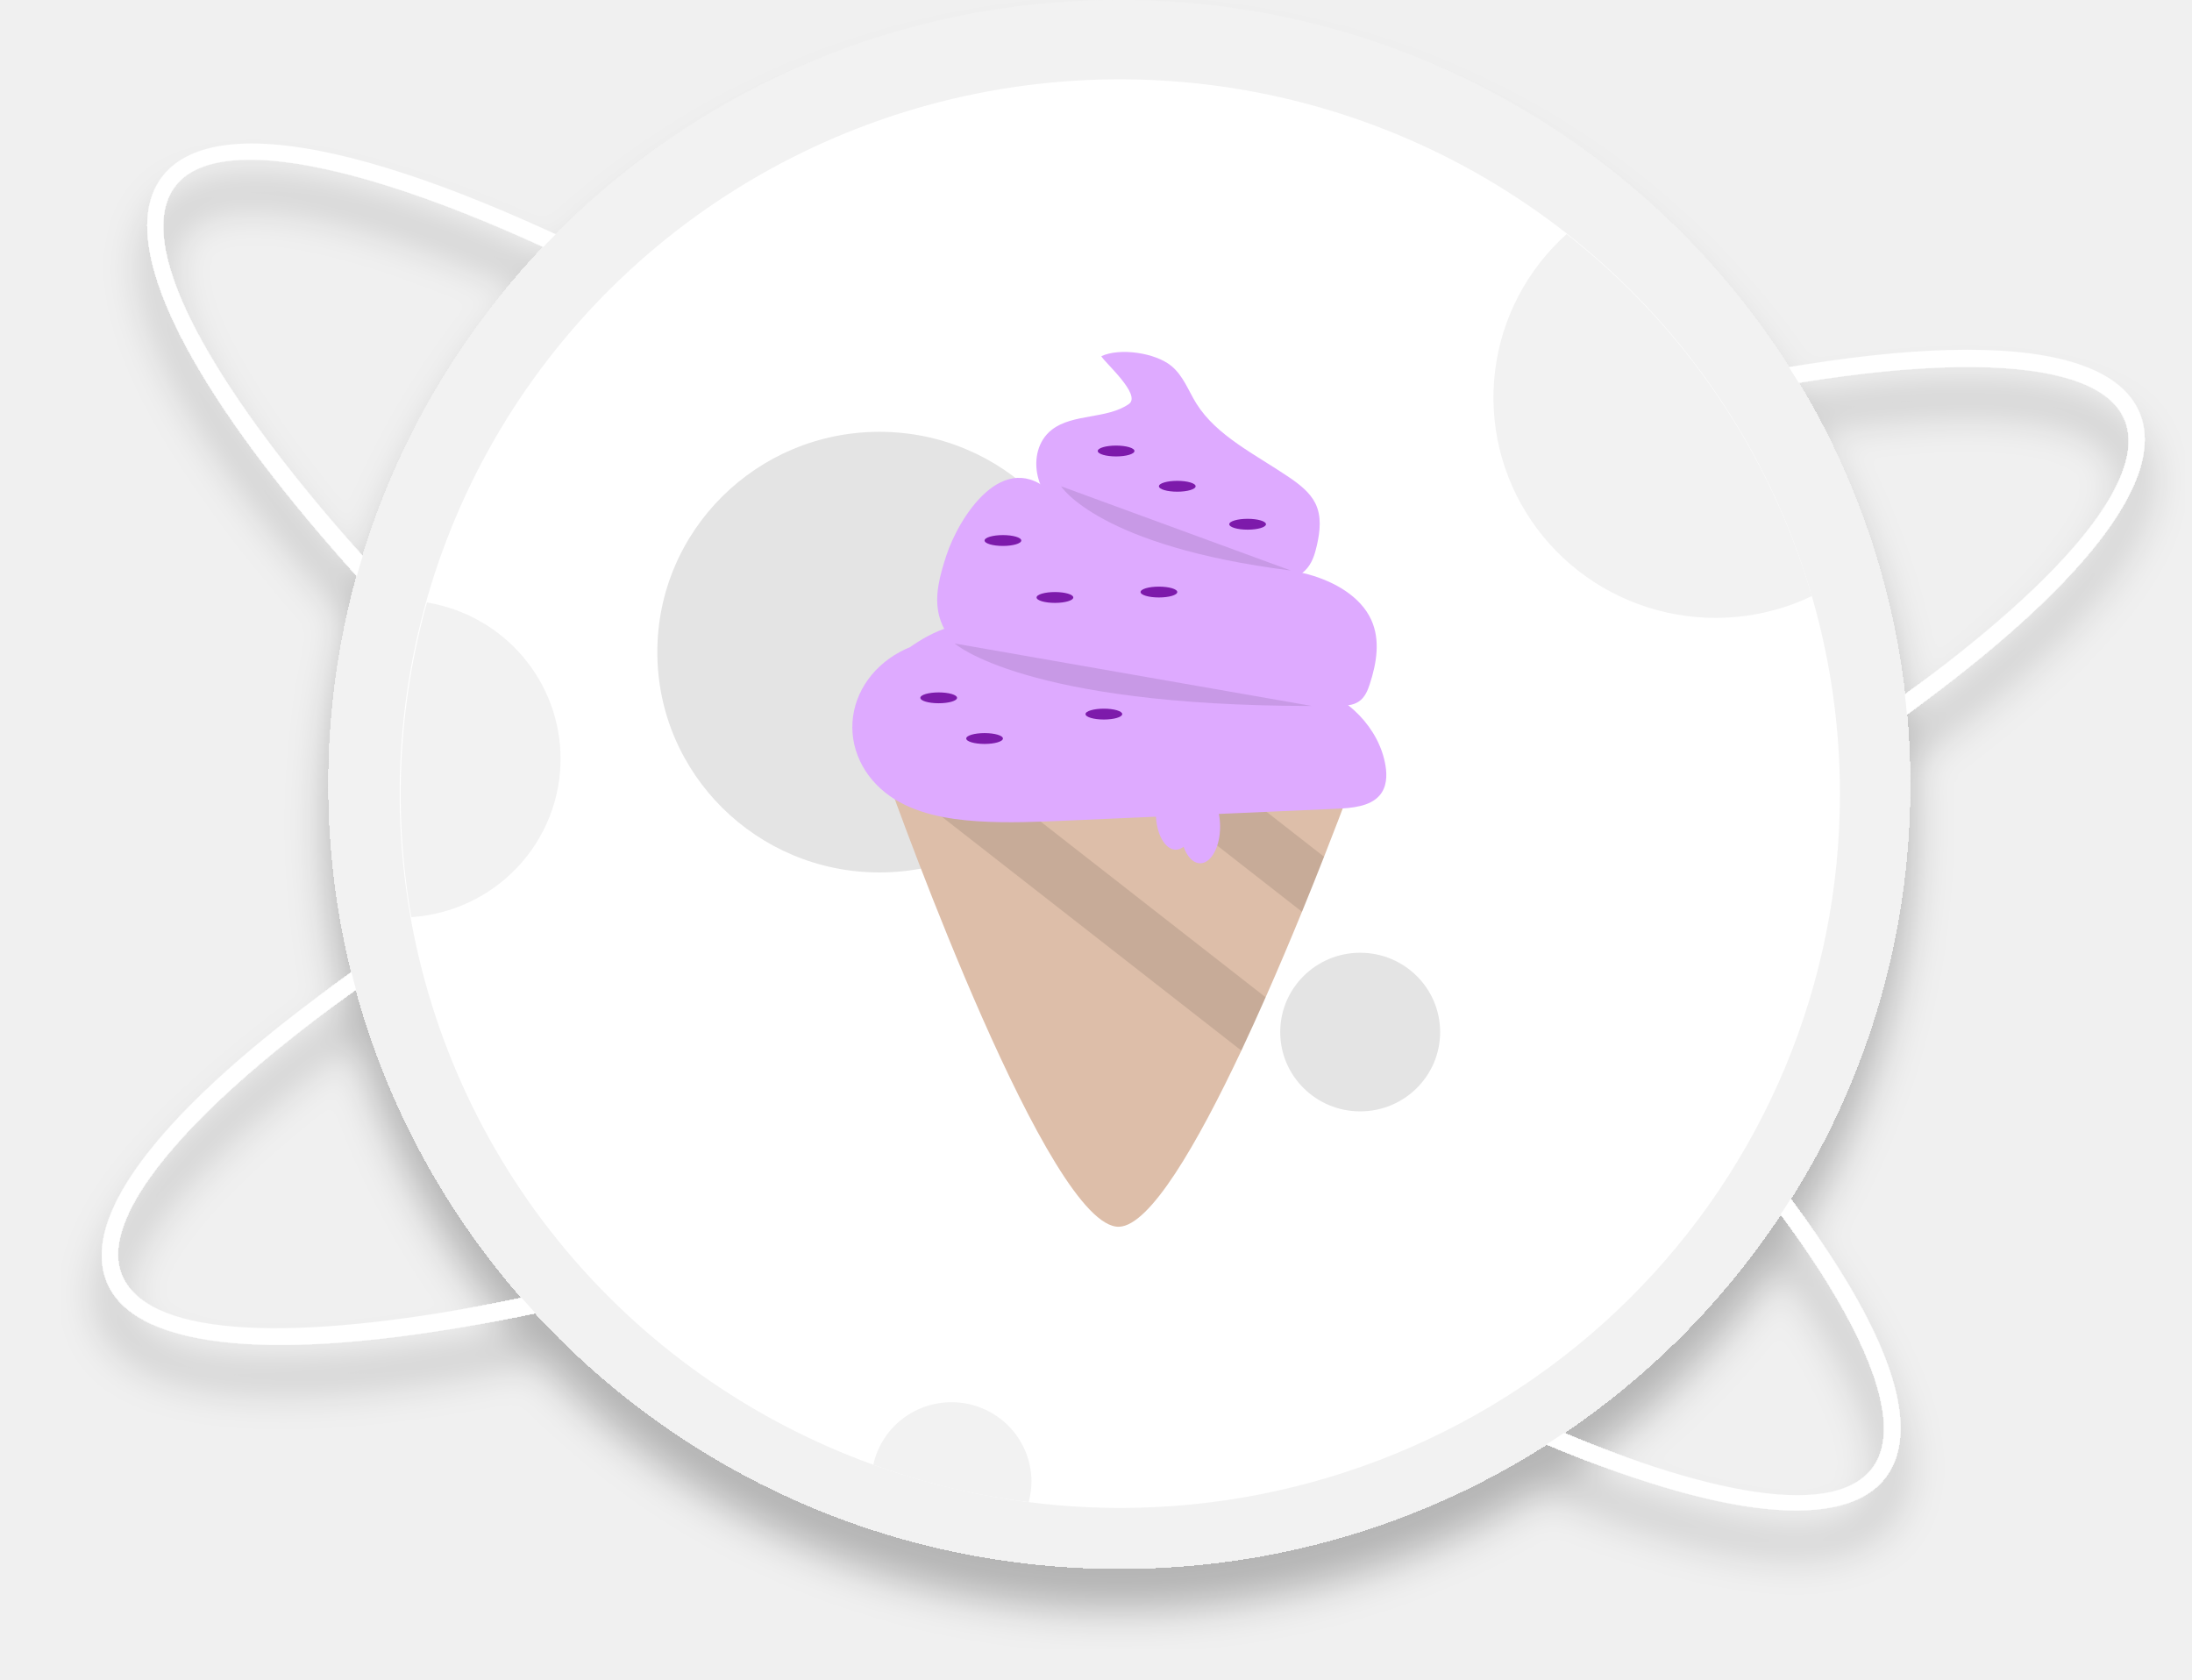
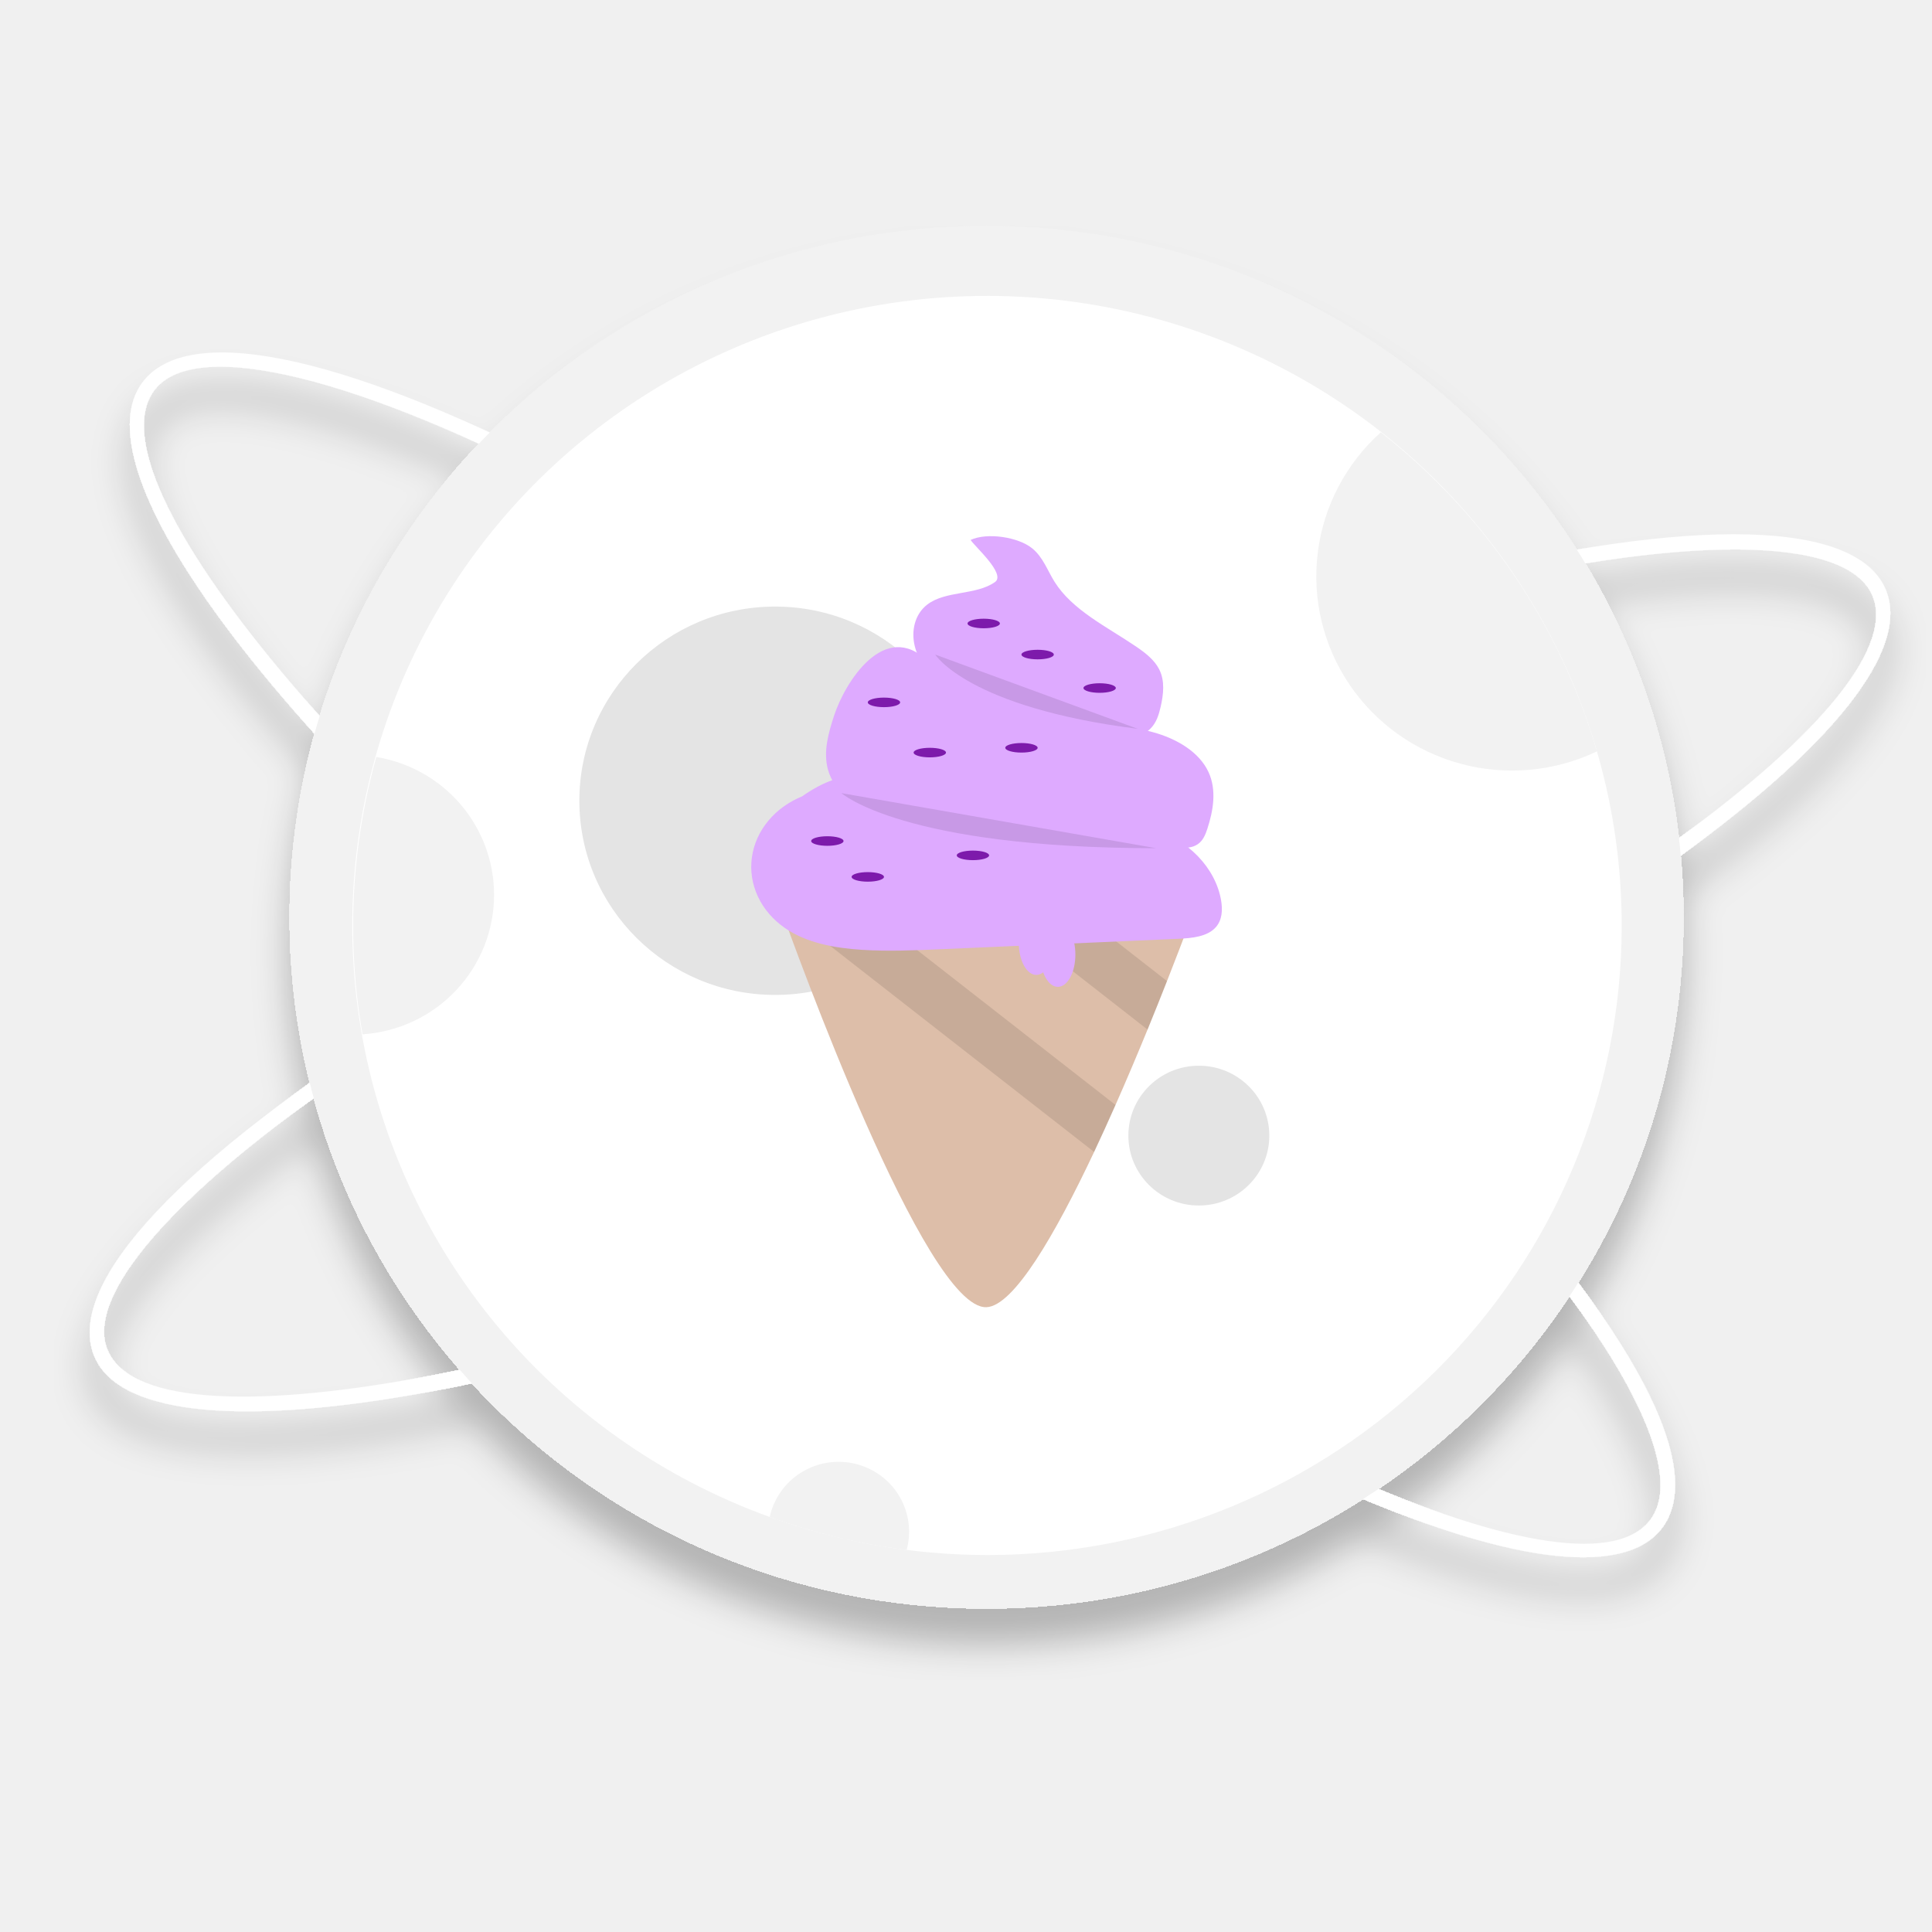
- <svg xmlns="http://www.w3.org/2000/svg" width="218" height="167" viewBox="0 0 218 167" fill="none">
+ <svg xmlns="http://www.w3.org/2000/svg" width="190" height="190" viewBox="0 0 218 167" fill="none">
  <g filter="url(#filter0_d_66_3)">
    <path d="M120.734 108.348C64.01 132.473 15.614 140.797 10.555 127.3C7.522 119.207 20.561 105.291 46.327 89.12C46.418 89.061 46.519 89.022 46.625 89.004C46.73 88.986 46.837 88.989 46.94 89.014C47.043 89.039 47.139 89.085 47.224 89.149C47.309 89.213 47.381 89.294 47.435 89.388C47.489 89.481 47.525 89.585 47.54 89.694C47.555 89.803 47.549 89.914 47.522 90.022C47.496 90.129 47.45 90.231 47.386 90.321C47.322 90.41 47.242 90.487 47.151 90.545L47.148 90.547L47.139 90.552C22.867 105.786 9.428 119.621 12.065 126.657C16.64 138.863 66.137 129.768 120.152 106.795C174.166 83.823 215.934 54.104 211.36 41.898C208.711 34.832 189.914 34.688 162.302 41.523C162.199 41.549 162.091 41.554 161.987 41.537C161.882 41.521 161.782 41.483 161.693 41.425C161.603 41.368 161.526 41.293 161.465 41.204C161.404 41.115 161.361 41.014 161.339 40.907C161.316 40.8 161.314 40.688 161.332 40.579C161.351 40.47 161.39 40.365 161.447 40.271C161.505 40.177 161.579 40.095 161.666 40.029C161.753 39.964 161.852 39.917 161.955 39.891L161.958 39.89L161.963 39.889C191.27 32.634 209.825 33.132 212.869 41.256C217.928 54.754 177.457 84.224 120.734 108.348Z" fill="white" />
    <path d="M85.566 102.158C37.588 65.794 7.144 28.568 16.259 17.41C21.723 10.72 39.916 14.844 66.171 28.726C66.265 28.774 66.347 28.841 66.414 28.922C66.48 29.003 66.529 29.096 66.557 29.197C66.585 29.297 66.593 29.404 66.579 29.509C66.565 29.614 66.53 29.716 66.476 29.81C66.422 29.903 66.35 29.987 66.264 30.054C66.178 30.122 66.08 30.174 65.975 30.205C65.87 30.237 65.761 30.249 65.653 30.239C65.546 30.23 65.442 30.201 65.348 30.152L65.345 30.15L65.336 30.146C40.603 17.07 22.287 12.561 17.536 18.378C9.293 28.468 40.928 66.247 86.615 100.874C132.302 135.501 177.862 156.23 186.105 146.139C190.876 140.298 181.942 124.131 162.788 103.948C162.716 103.872 162.659 103.783 162.623 103.685C162.587 103.586 162.571 103.482 162.577 103.376C162.583 103.27 162.61 103.166 162.657 103.069C162.704 102.971 162.769 102.883 162.85 102.809C162.931 102.736 163.025 102.678 163.128 102.638C163.23 102.599 163.339 102.58 163.447 102.581C163.556 102.582 163.662 102.605 163.76 102.647C163.858 102.688 163.946 102.749 164.018 102.825L164.02 102.827L164.024 102.831C184.354 124.253 192.867 140.392 187.382 147.107C178.267 158.266 133.544 138.521 85.566 102.158Z" fill="white" />
    <path d="M111.319 156C154.75 156 189.957 121.078 189.957 78C189.957 34.922 154.75 0 111.319 0C67.888 0 32.681 34.922 32.681 78C32.681 121.078 67.888 156 111.319 156Z" fill="#F2F2F2" />
    <path d="M182.986 78.976C182.987 88.298 181.136 97.53 177.539 106.143C173.943 114.756 168.671 122.582 162.025 129.174C155.379 135.766 147.489 140.995 138.805 144.562C130.122 148.13 120.815 149.965 111.416 149.965C103.039 149.96 94.727 148.507 86.853 145.67C74.541 141.221 63.696 133.508 55.498 123.369C47.3 113.23 42.063 101.055 40.358 88.168C38.653 75.282 40.545 62.179 45.828 50.285C51.111 38.391 59.582 28.163 70.319 20.714C81.056 13.265 93.648 8.88 106.724 8.037C119.799 7.194 132.857 9.926 144.476 15.934C156.095 21.943 165.83 30.997 172.62 42.113C179.41 53.229 182.995 65.979 182.986 78.976Z" fill="white" />
    <path d="M87.463 86.764C99.662 86.764 109.552 76.955 109.552 64.854C109.552 52.753 99.662 42.944 87.463 42.944C75.263 42.944 65.373 52.753 65.373 64.854C65.373 76.955 75.263 86.764 87.463 86.764Z" fill="#E4E4E4" />
    <path d="M180.194 59.283C175.406 61.567 169.949 62.064 164.823 60.682C159.696 59.3 155.243 56.131 152.28 51.757C149.318 47.383 148.043 42.097 148.691 36.867C149.339 31.636 151.865 26.813 155.807 23.28C167.521 32.466 176.048 45.054 180.194 59.283Z" fill="#F2F2F2" />
    <path d="M135.273 110.526C139.665 110.526 143.225 106.995 143.225 102.639C143.225 98.282 139.665 94.751 135.273 94.751C130.881 94.751 127.321 98.282 127.321 102.639C127.321 106.995 130.881 110.526 135.273 110.526Z" fill="#E4E4E4" />
    <path d="M102.58 147.335C102.58 148.028 102.488 148.717 102.307 149.386C97.03 148.731 91.846 147.485 86.853 145.67C87.267 143.767 88.377 142.083 89.968 140.943C91.559 139.802 93.519 139.286 95.471 139.492C97.423 139.699 99.229 140.614 100.541 142.062C101.854 143.51 102.58 145.388 102.58 147.335Z" fill="#F2F2F2" />
    <path d="M55.751 75.47C55.751 79.472 54.217 83.324 51.461 86.246C48.705 89.169 44.932 90.943 40.907 91.21C39.085 80.793 39.616 70.103 42.462 59.914C46.175 60.528 49.547 62.428 51.981 65.276C54.414 68.125 55.75 71.737 55.751 75.47Z" fill="#F2F2F2" />
    <path d="M135.03 76.412C135.03 76.412 133.722 80.019 131.681 85.201C131.021 86.884 130.282 88.731 129.485 90.676C128.375 93.385 127.152 96.281 125.871 99.179C125.083 100.962 124.274 102.742 123.456 104.482C119.057 113.807 114.373 121.886 111.303 121.999C104.408 122.252 89.636 81.338 88.024 76.817C87.929 76.552 87.881 76.412 87.881 76.412H135.03Z" fill="#DDBEA9" />
    <path opacity="0.1" d="M131.681 85.201C131.021 86.884 130.282 88.731 129.485 90.676L111.218 76.412H120.426L131.681 85.201Z" fill="black" />
    <path opacity="0.1" d="M125.871 99.179C125.083 100.962 124.274 102.742 123.456 104.482L88.024 76.817C87.929 76.552 87.881 76.412 87.881 76.412H96.715L125.871 99.179Z" fill="black" />
    <path d="M112.273 40.175C110.112 41.694 106.694 41.119 104.617 42.727C103.196 43.827 102.817 45.708 103.204 47.345C103.592 48.982 104.622 50.434 105.659 51.832C106.374 52.796 107.116 53.768 108.121 54.501C109.527 55.527 111.33 56.004 113.098 56.388C116.948 57.222 120.879 57.728 124.838 57.897C126.603 57.972 128.603 57.897 129.792 56.737C130.485 56.062 130.763 55.137 130.966 54.243C131.284 52.843 131.46 51.336 130.804 50.033C130.265 48.961 129.227 48.158 128.176 47.445C124.88 45.208 120.998 43.356 118.986 40.137C118.186 38.858 117.693 37.375 116.481 36.382C114.901 35.088 111.386 34.559 109.526 35.423C109.813 36.004 113.569 39.265 112.273 40.175Z" fill="#DEAAFF" />
    <path d="M94.11 55.265C93.469 57.236 92.879 59.321 93.418 61.315C94.13 63.945 96.73 65.914 99.582 66.871C102.434 67.828 105.544 67.94 108.591 68.041L124.546 68.57C126.551 68.636 128.595 68.709 130.479 69.32C132.032 69.824 133.878 70.653 135.173 69.741C135.76 69.327 136.024 68.657 136.233 68.018C136.911 65.939 137.29 63.656 136.378 61.649C135.333 59.348 132.756 57.837 130.081 57.114C127.405 56.391 124.572 56.321 121.792 56.048C118.972 55.771 116.184 55.282 113.457 54.585C111.178 54.003 108.869 53.234 107.183 51.755C106.271 50.954 105.581 49.978 104.721 49.133C99.797 44.295 95.321 51.541 94.11 55.265Z" fill="#DEAAFF" />
    <path d="M90.604 64.319C89.052 64.935 87.706 65.896 86.696 67.109C85.686 68.323 85.047 69.746 84.84 71.243C84.632 72.74 84.865 74.258 85.514 75.652C86.163 77.046 87.206 78.267 88.544 79.198C90.974 80.889 94.153 81.477 97.233 81.673C100.241 81.866 103.262 81.733 106.273 81.601L132.922 80.431C134.484 80.362 136.252 80.203 137.205 79.103C137.917 78.283 137.959 77.151 137.789 76.127C137.178 72.444 134.041 69.182 130.035 68.066C128.525 67.645 126.934 67.512 125.357 67.381L113.934 66.433C112.396 66.305 110.848 66.176 109.357 65.817C104.84 64.728 100.803 61.549 96.152 62.02C92.997 62.339 90.399 64.298 88.106 66.247" fill="#DEAAFF" />
    <path opacity="0.1" d="M105.524 48.359C105.524 48.359 109.252 54.328 128.377 56.739L105.524 48.359Z" fill="black" />
    <path opacity="0.1" d="M94.945 63.994C94.945 63.994 101.874 70.208 130.467 70.208L94.945 63.994Z" fill="black" />
    <path d="M110.999 45.392C112.007 45.392 112.824 45.15 112.824 44.852C112.824 44.554 112.007 44.313 110.999 44.313C109.991 44.313 109.174 44.554 109.174 44.852C109.174 45.15 109.991 45.392 110.999 45.392Z" fill="#7D1AAB" />
    <path d="M117.083 48.898C118.091 48.898 118.908 48.657 118.908 48.359C118.908 48.061 118.091 47.819 117.083 47.819C116.075 47.819 115.258 48.061 115.258 48.359C115.258 48.657 116.075 48.898 117.083 48.898Z" fill="#7D1AAB" />
    <path d="M124.079 52.675C125.087 52.675 125.905 52.433 125.905 52.135C125.905 51.837 125.087 51.596 124.079 51.596C123.071 51.596 122.254 51.837 122.254 52.135C122.254 52.433 123.071 52.675 124.079 52.675Z" fill="#7D1AAB" />
    <path d="M99.744 54.293C100.752 54.293 101.569 54.052 101.569 53.754C101.569 53.456 100.752 53.214 99.744 53.214C98.736 53.214 97.919 53.456 97.919 53.754C97.919 54.052 98.736 54.293 99.744 54.293Z" fill="#7D1AAB" />
    <path d="M115.258 59.418C116.266 59.418 117.083 59.177 117.083 58.879C117.083 58.581 116.266 58.34 115.258 58.34C114.25 58.34 113.433 58.581 113.433 58.879C113.433 59.177 114.25 59.418 115.258 59.418Z" fill="#7D1AAB" />
    <path d="M93.356 69.938C94.364 69.938 95.181 69.697 95.181 69.399C95.181 69.101 94.364 68.859 93.356 68.859C92.348 68.859 91.531 69.101 91.531 69.399C91.531 69.697 92.348 69.938 93.356 69.938Z" fill="#7D1AAB" />
    <path d="M104.916 59.958C105.924 59.958 106.741 59.716 106.741 59.419C106.741 59.12 105.924 58.879 104.916 58.879C103.907 58.879 103.09 59.12 103.09 59.419C103.09 59.716 103.907 59.958 104.916 59.958Z" fill="#7D1AAB" />
    <path d="M97.919 73.985C98.927 73.985 99.744 73.743 99.744 73.445C99.744 73.147 98.927 72.906 97.919 72.906C96.911 72.906 96.094 73.147 96.094 73.445C96.094 73.743 96.911 73.985 97.919 73.985Z" fill="#7D1AAB" />
    <path d="M109.782 71.557C110.79 71.557 111.608 71.315 111.608 71.017C111.608 70.719 110.79 70.478 109.782 70.478C108.774 70.478 107.957 70.719 107.957 71.017C107.957 71.315 108.774 71.557 109.782 71.557Z" fill="#7D1AAB" />
    <path d="M116.931 84.504C118.023 84.504 118.908 82.874 118.908 80.863C118.908 78.852 118.023 77.222 116.931 77.222C115.839 77.222 114.954 78.852 114.954 80.863C114.954 82.874 115.839 84.504 116.931 84.504Z" fill="#DEAAFF" />
    <path d="M119.365 85.853C120.457 85.853 121.342 84.223 121.342 82.212C121.342 80.201 120.457 78.57 119.365 78.57C118.273 78.57 117.387 80.201 117.387 82.212C117.387 84.223 118.273 85.853 119.365 85.853Z" fill="#DEAAFF" />
  </g>
  <defs>
    <filter id="filter0_d_66_3" x="6.123" y="0" width="211.173" height="164" filterUnits="userSpaceOnUse" color-interpolation-filters="sRGB">
      <feFlood flood-opacity="0" result="BackgroundImageFix" />
      <feColorMatrix in="SourceAlpha" type="matrix" values="0 0 0 0 0 0 0 0 0 0 0 0 0 0 0 0 0 0 127 0" result="hardAlpha" />
      <feOffset dy="4" />
      <feGaussianBlur stdDeviation="2" />
      <feComposite in2="hardAlpha" operator="out" />
      <feColorMatrix type="matrix" values="0 0 0 0 0 0 0 0 0 0 0 0 0 0 0 0 0 0 0.25 0" />
      <feBlend mode="normal" in2="BackgroundImageFix" result="effect1_dropShadow_66_3" />
      <feBlend mode="normal" in="SourceGraphic" in2="effect1_dropShadow_66_3" result="shape" />
    </filter>
  </defs>
</svg>
